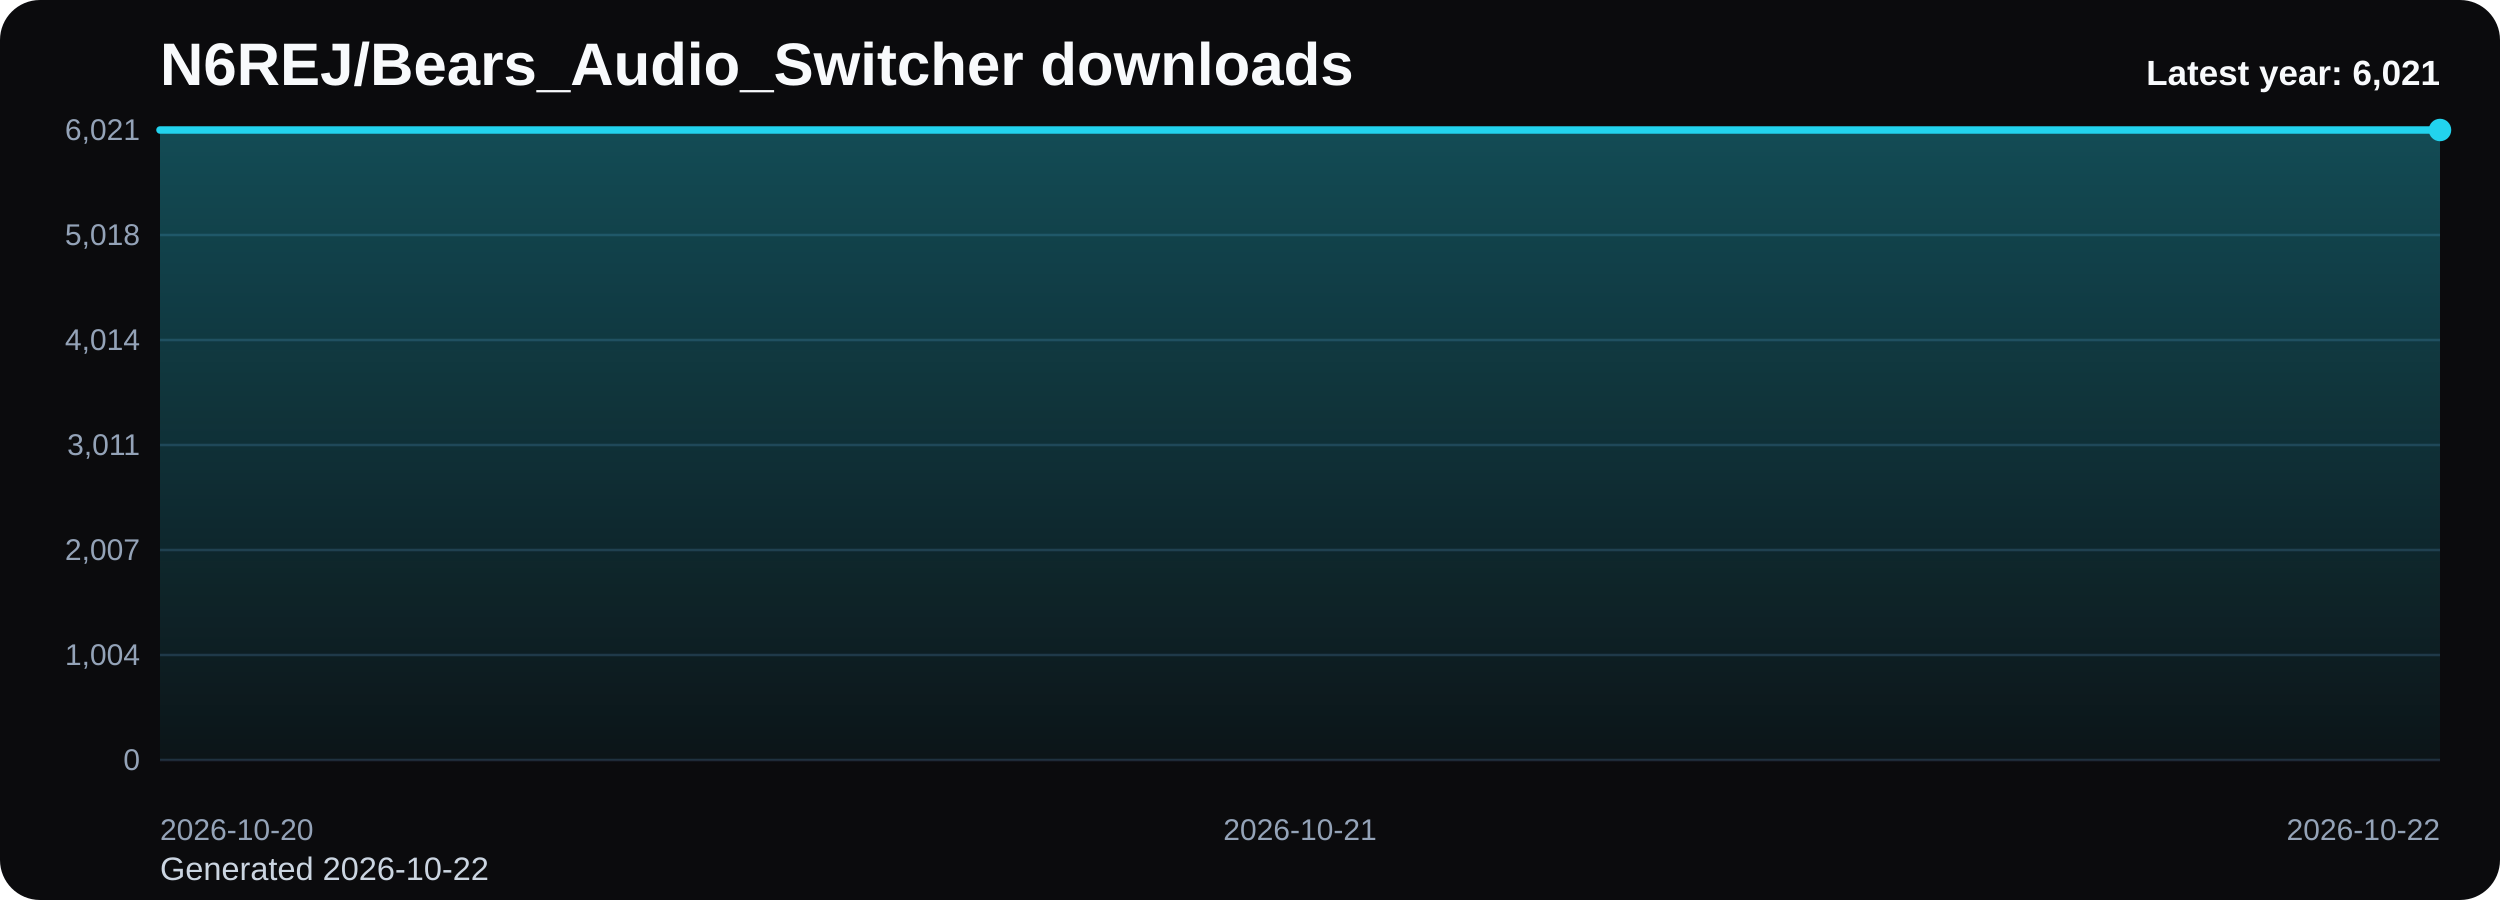
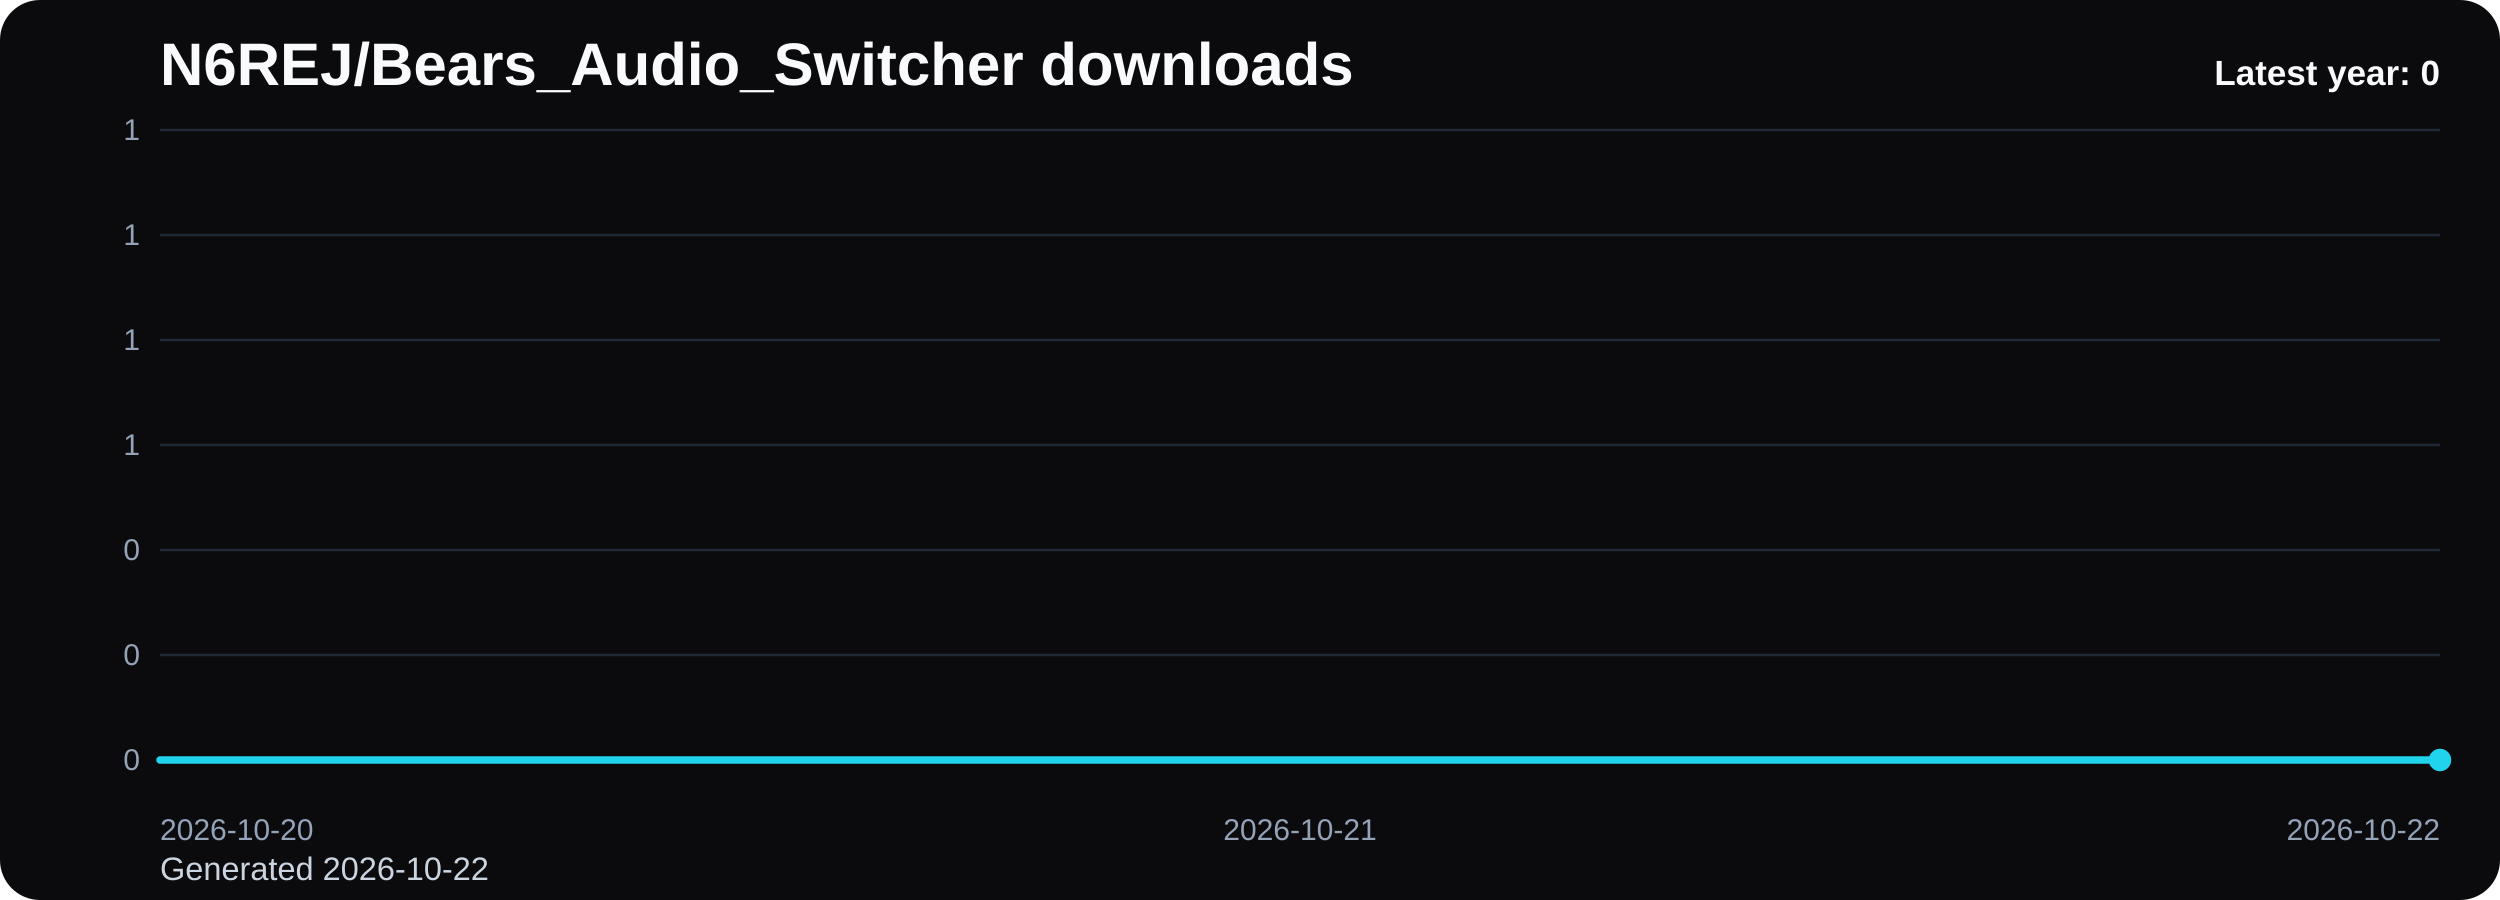
<svg xmlns="http://www.w3.org/2000/svg" viewBox="0 0 1000 360" role="img" aria-label="N6REJ/Bears_Audio_Switcher downloads chart">
  <defs>
    <linearGradient id="fill-yearly-black" x1="0" y1="0" x2="0" y2="1">
      <stop offset="0%" stop-color="#22d3ee" stop-opacity="0.32" />
      <stop offset="100%" stop-color="#22d3ee" stop-opacity="0.05" />
    </linearGradient>
    <style>
      .bg { fill: #0b0b0d; }
      .title { font: 700 24px Arial, sans-serif; fill: #f8fafc; }
      .sub { font: 400 13px Arial, sans-serif; fill: #cbd5e1; }
      .grid { stroke: #1f2937; stroke-width: 1; }
      .axis { font: 400 12px Arial, sans-serif; fill: #94a3b8; }
      .line { fill: none; stroke: #22d3ee; stroke-width: 3; stroke-linecap: round; stroke-linejoin: round; }
      .dot { fill: #22d3ee; }
      .value { font: 600 11px Arial, sans-serif; fill: #cbd5e1; }
      .latest { font: 700 14px Arial, sans-serif; fill: #f8fafc; }
    </style>
  </defs>
  <rect class="bg" x="0" y="0" width="1000" height="360" rx="16" />
  <text class="title" x="64" y="34">N6REJ/Bears_Audio_Switcher downloads</text>
  <text class="sub" x="64" y="352">Generated 2026-10-22</text>
  <line x1="64" y1="52.00" x2="976" y2="52.00" class="grid" />
-   <text x="56" y="56.00" text-anchor="end" class="axis">6,021</text>
+   <text x="56" y="56.00" text-anchor="end" class="axis">1</text>
  <line x1="64" y1="94.00" x2="976" y2="94.00" class="grid" />
-   <text x="56" y="98.00" text-anchor="end" class="axis">5,018</text>
+   <text x="56" y="98.00" text-anchor="end" class="axis">1</text>
  <line x1="64" y1="136.00" x2="976" y2="136.00" class="grid" />
-   <text x="56" y="140.00" text-anchor="end" class="axis">4,014</text>
+   <text x="56" y="140.00" text-anchor="end" class="axis">1</text>
  <line x1="64" y1="178.00" x2="976" y2="178.00" class="grid" />
-   <text x="56" y="182.00" text-anchor="end" class="axis">3,011</text>
+   <text x="56" y="182.00" text-anchor="end" class="axis">1</text>
  <line x1="64" y1="220.00" x2="976" y2="220.00" class="grid" />
-   <text x="56" y="224.00" text-anchor="end" class="axis">2,007</text>
+   <text x="56" y="224.00" text-anchor="end" class="axis">0</text>
  <line x1="64" y1="262.00" x2="976" y2="262.00" class="grid" />
-   <text x="56" y="266.00" text-anchor="end" class="axis">1,004</text>
+   <text x="56" y="266.00" text-anchor="end" class="axis">0</text>
  <line x1="64" y1="304.00" x2="976" y2="304.00" class="grid" />
  <text x="56" y="308.00" text-anchor="end" class="axis">0</text>
-   <path d="M 64.00 304 L 64.00 52.00 L 520.00 52.00 L 976.00 52.00 L 976.00 304 Z" fill="url(#fill-yearly-black)" />
-   <polyline class="line" points="64.00,52.00 520.00,52.00 976.00,52.00" />
-   <circle class="dot" cx="976.00" cy="52.00" r="4.5" />
+   <path d="M 64.00 304 L 64.00 304.00 L 520.00 304.00 L 976.00 304.00 L 976.00 304 Z" fill="url(#fill-yearly-black)" />
+   <polyline class="line" points="64.00,304.00 520.00,304.00 976.00,304.00" />
+   <circle class="dot" cx="976.00" cy="304.00" r="4.5" />
  <text class="axis" x="64.00" y="336" text-anchor="start">2026-10-20</text>
  <text class="axis" x="520.00" y="336" text-anchor="middle">2026-10-21</text>
  <text class="axis" x="976.00" y="336" text-anchor="end">2026-10-22</text>
-   <text class="latest" x="976" y="34" text-anchor="end">Latest year: 6,021</text>
+   <text class="latest" x="976" y="34" text-anchor="end">Latest year: 0</text>
</svg>
